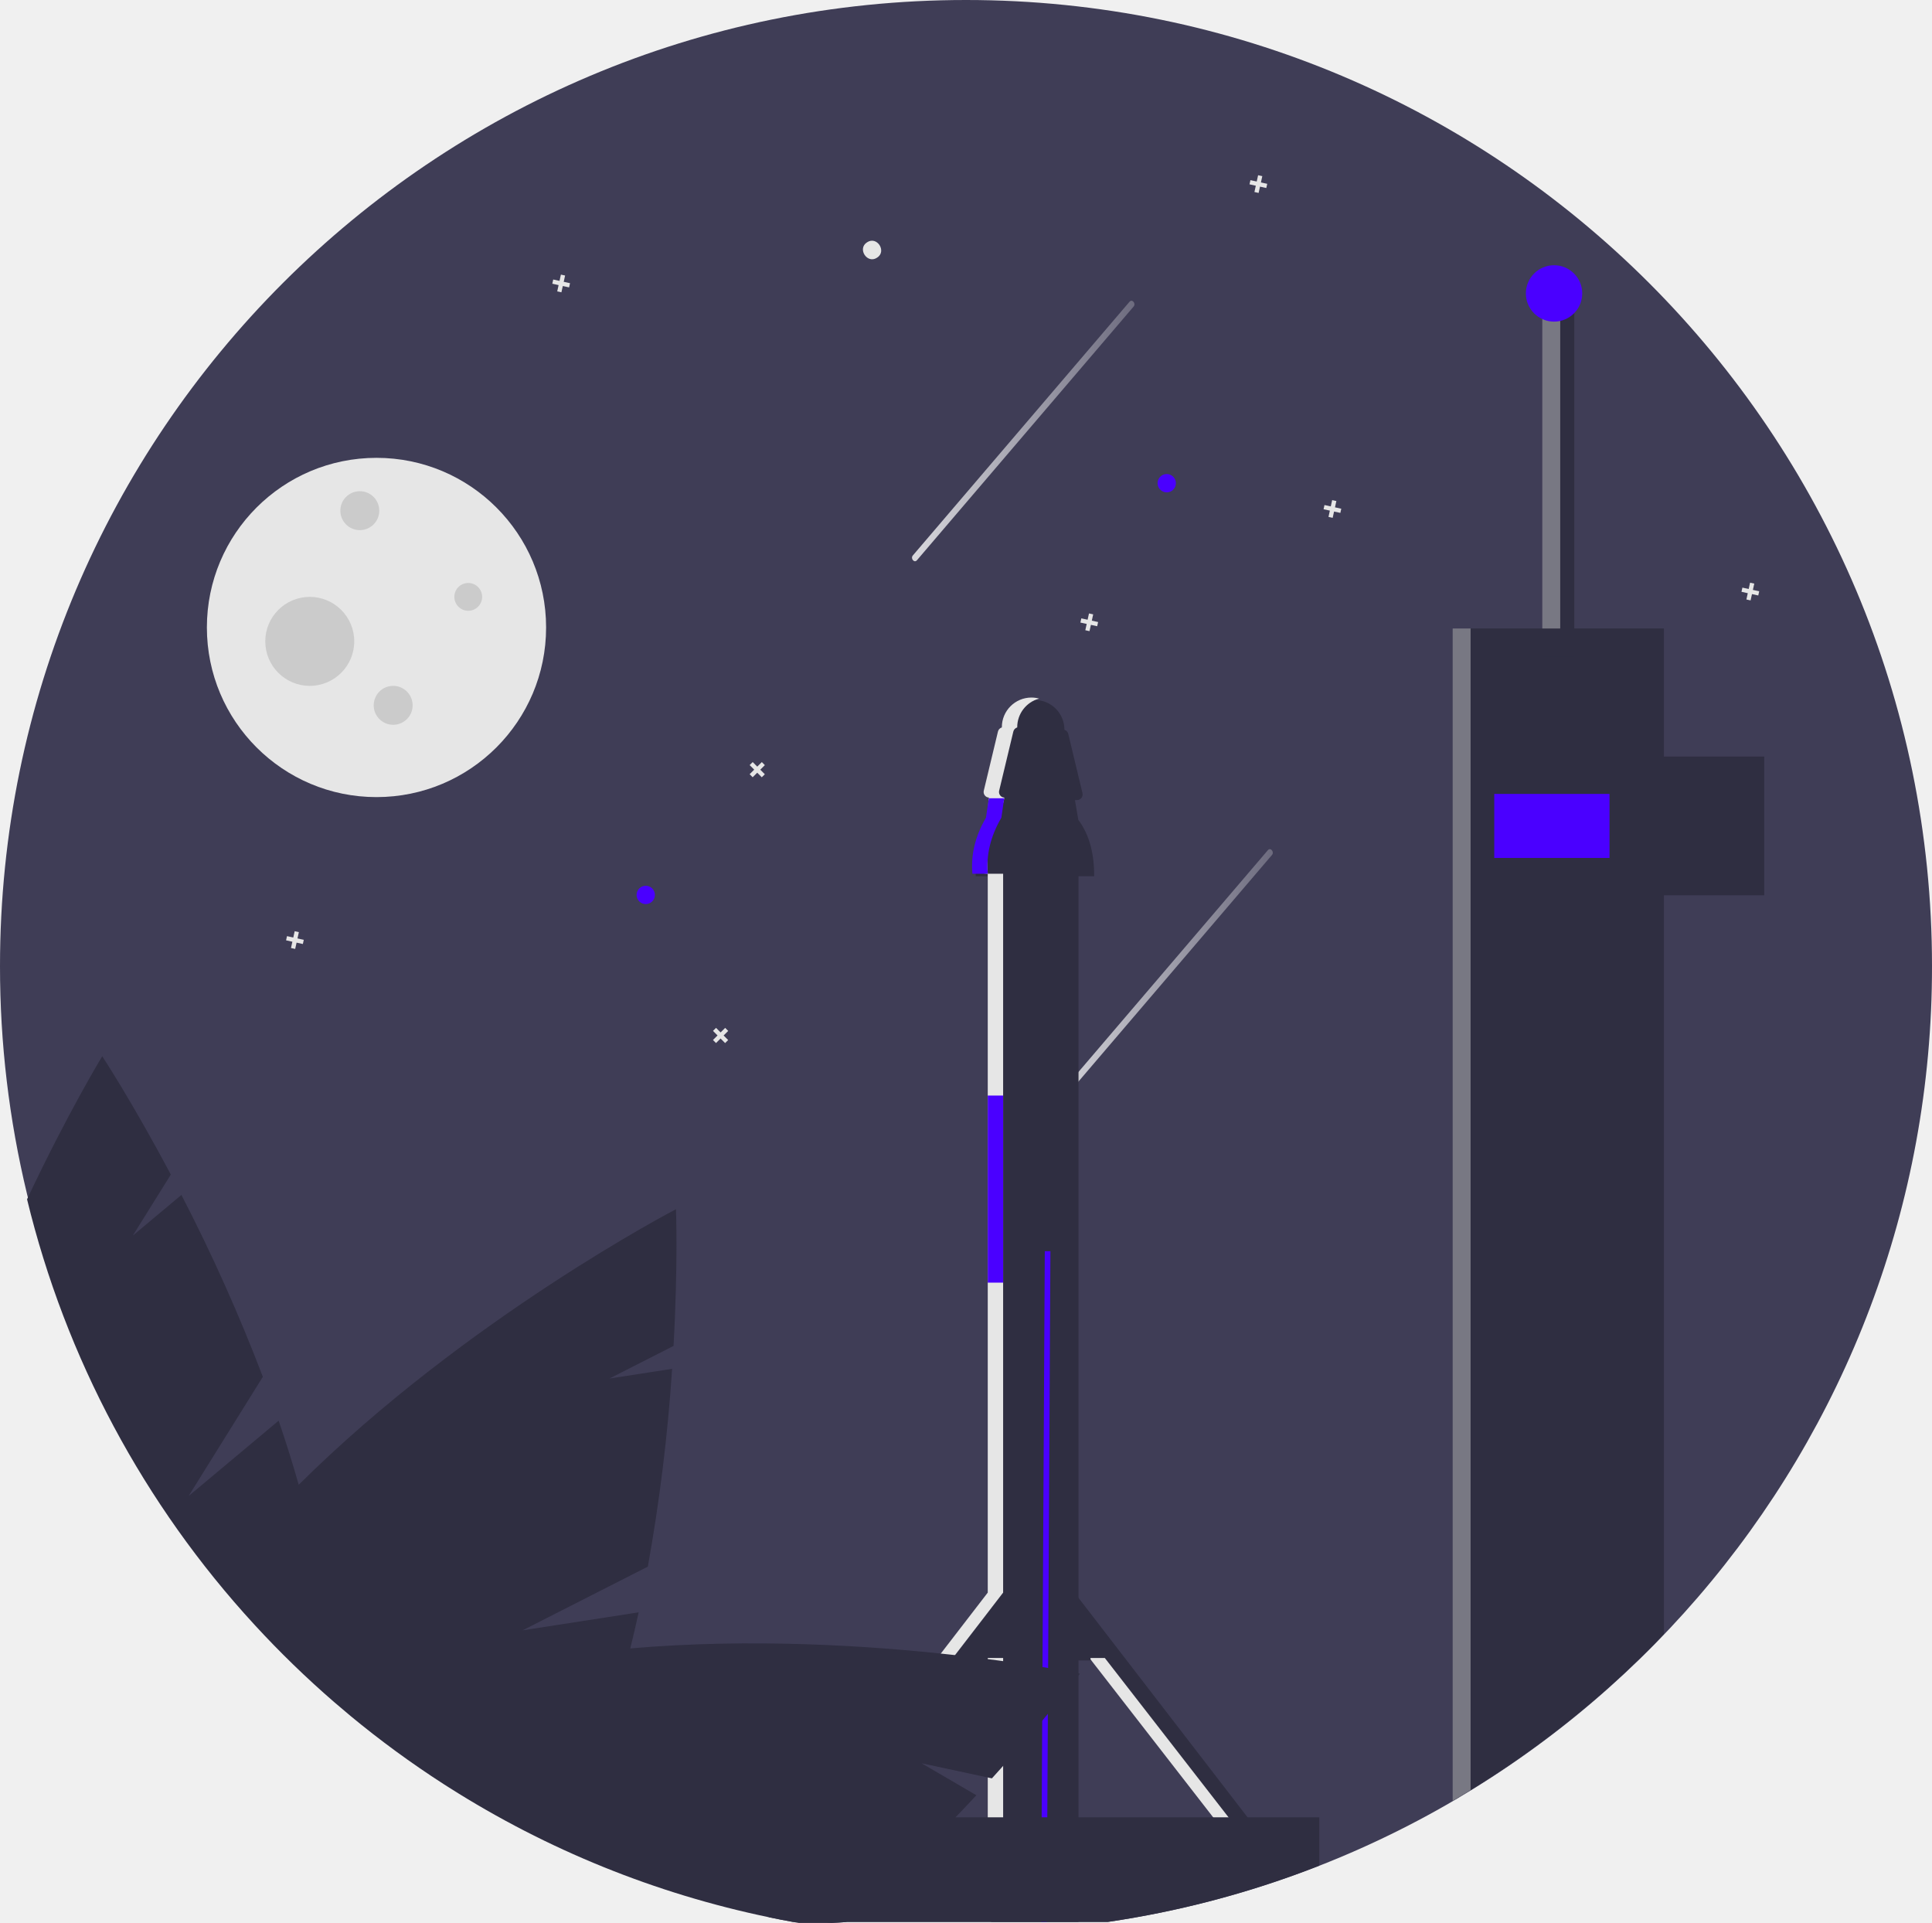
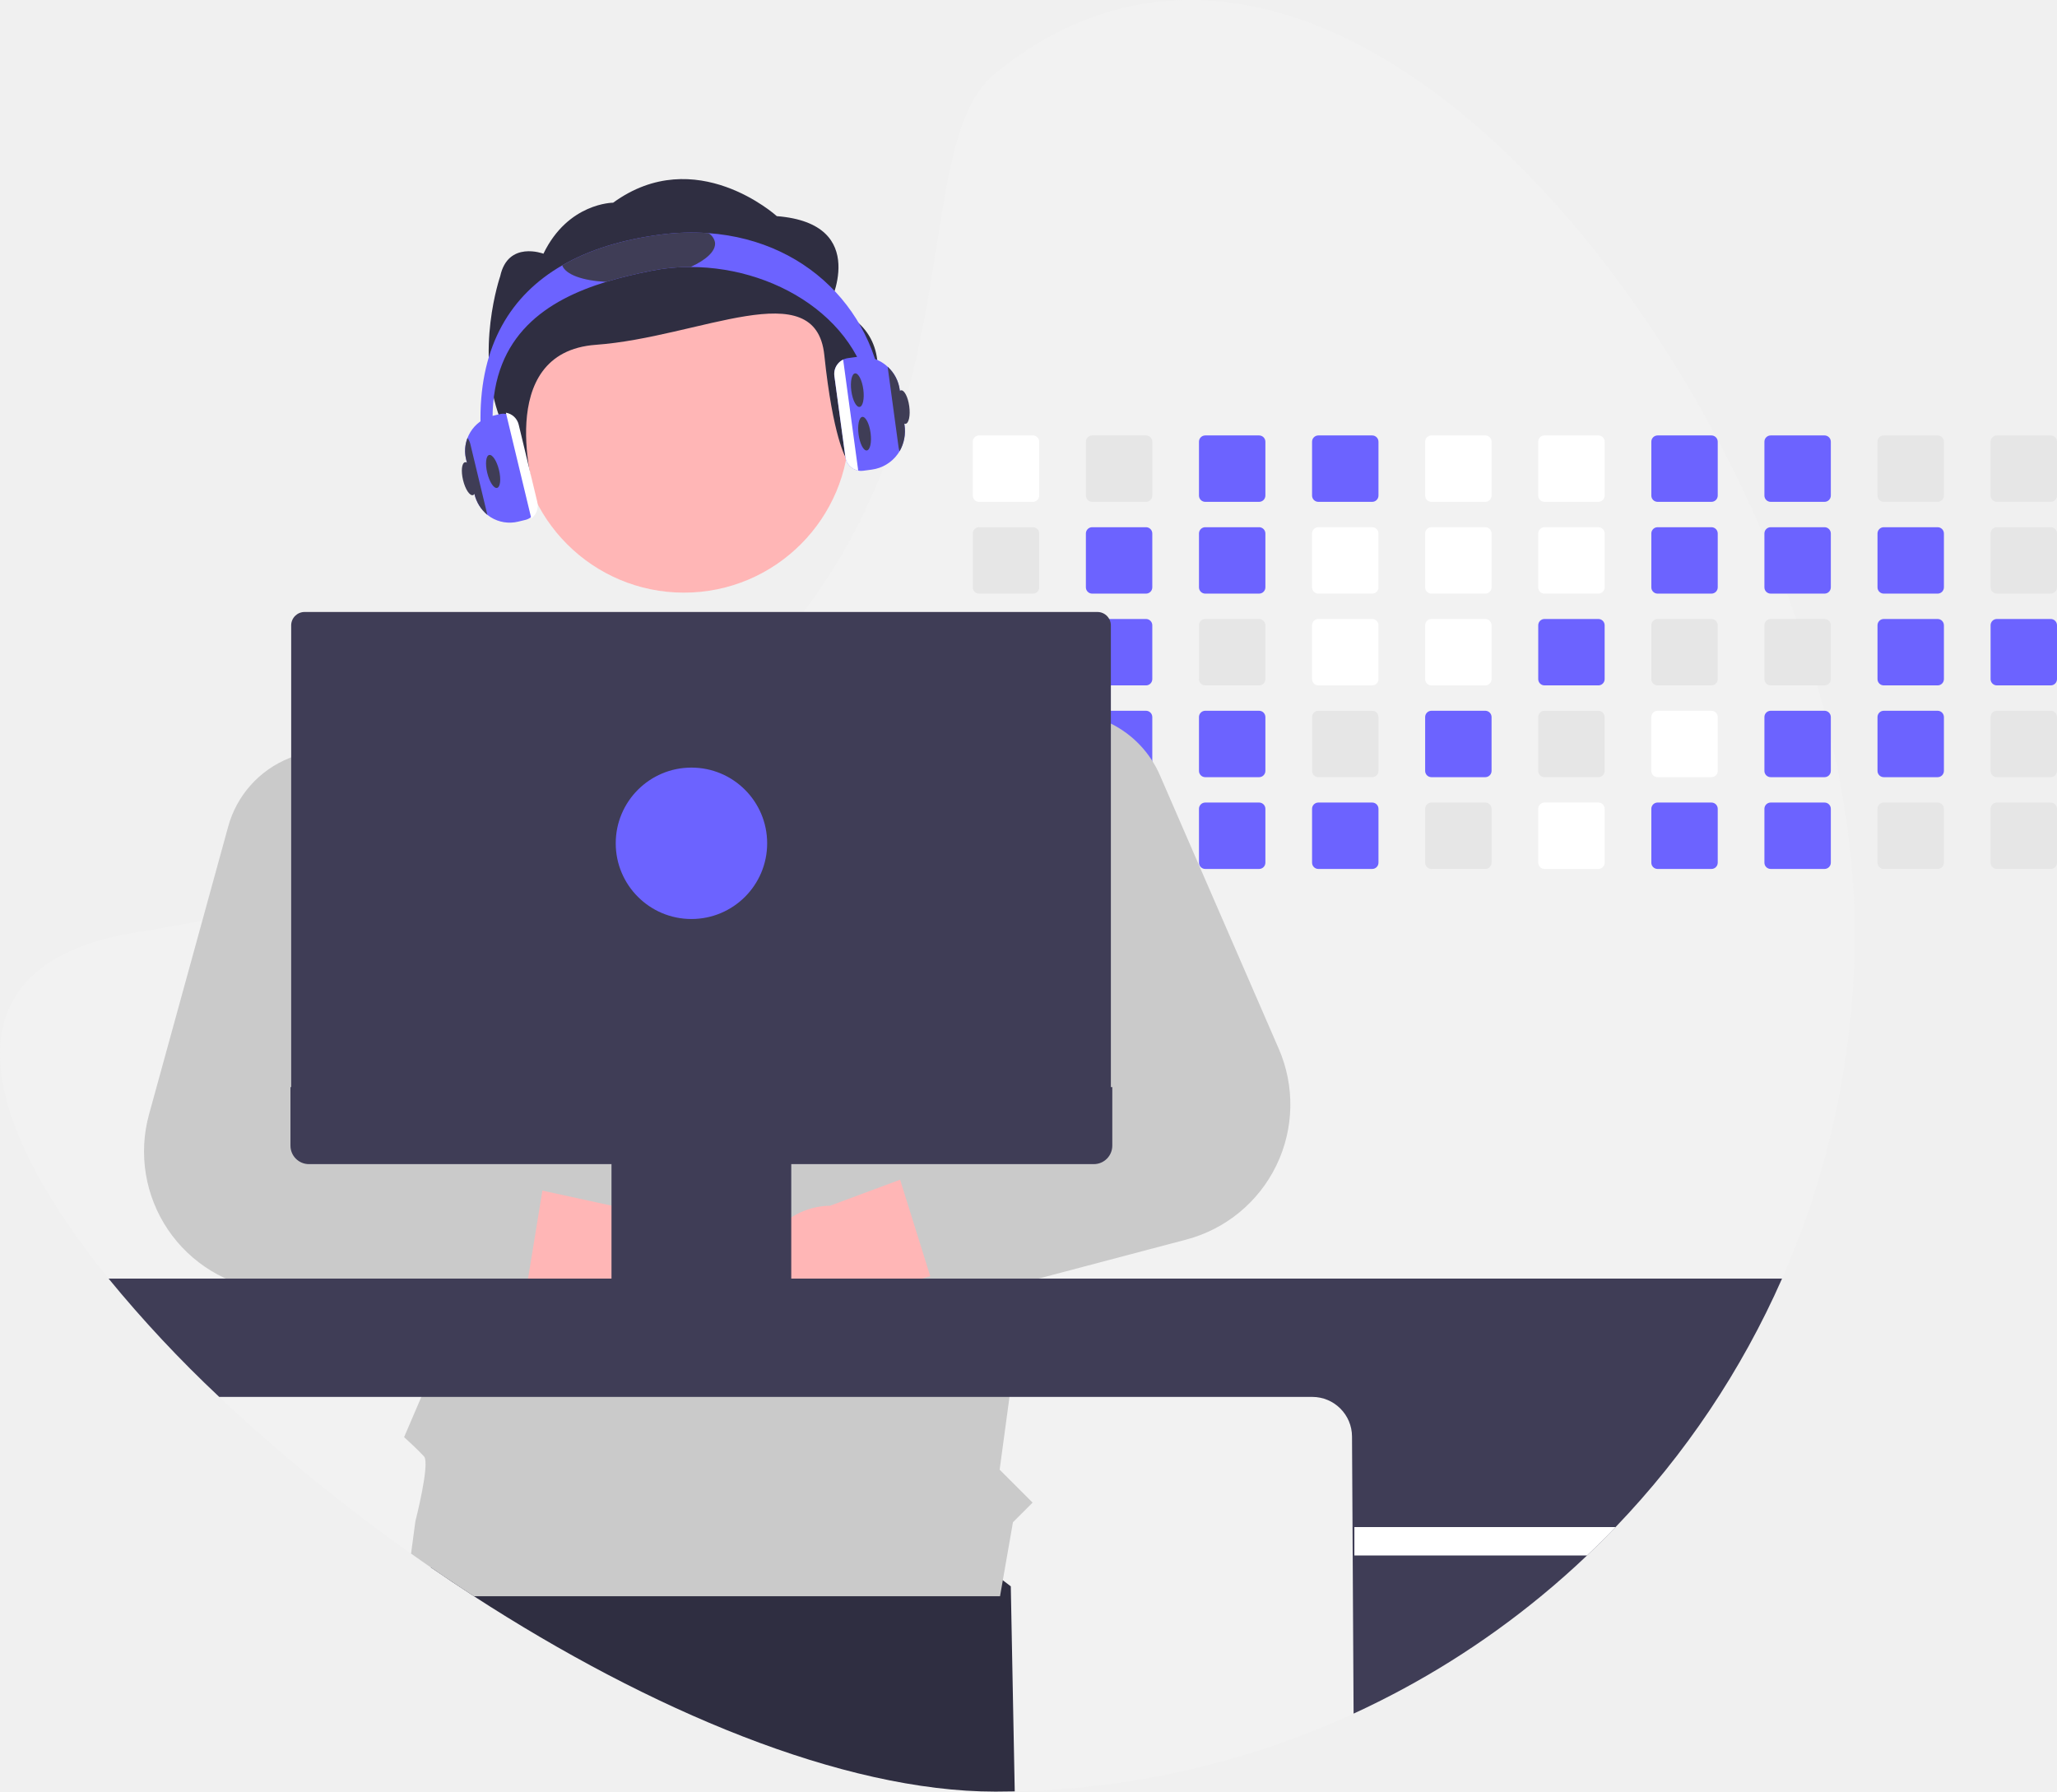
- <svg xmlns="http://www.w3.org/2000/svg" xmlns:xlink="http://www.w3.org/1999/xlink" data-name="Layer 1" width="754" height="750.36" viewBox="0 0 754 750.36">
-   <defs>
-     <linearGradient id="b13d5aa8-7d59-4aa5-8b0c-a1087af90b05-7" x1="632.931" y1="457.002" x2="719.741" y2="457.002" gradientUnits="userSpaceOnUse">
-       <stop offset="0" stop-color="#fff" />
-       <stop offset="1" stop-color="#fff" stop-opacity="0.3" />
-     </linearGradient>
-     <linearGradient id="b216fe78-eea0-4fe3-b1f5-9d415c27bb0d-8" x1="578.931" y1="243.002" x2="665.741" y2="243.002" xlink:href="#b13d5aa8-7d59-4aa5-8b0c-a1087af90b05-7" />
-   </defs>
-   <path d="M977,451.82A376.647,376.647,0,0,1,655.41,824.77H553.3c-.16.14-5.82.41-5.82.41-.95-.13-1.91-.27-2.86-.41q-10.905-1.605-21.61-3.83a372.653,372.653,0,0,1-81.03-26.75c-.27-.12-.53-.25-.8-.37a371.023,371.023,0,0,1-41.87-22.81c-.34-.21-.67-.42-1-.63-.57-.36-1.13-.71-1.69-1.08-.18-.11-.36-.22-.54-.34A376.057,376.057,0,0,1,361.41,743.72c-.54-.43-1.08-.88-1.62-1.32q-3.255-2.7-6.45-5.46c-.02-.01-.03-.03-.05-.04A380.652,380.652,0,0,1,322.32,706.82c-.03-.04-.07-.07-.1-.11a376.239,376.239,0,0,1-88.33-164.6c-.12-.44-.22-.87-.33-1.31A378.139,378.139,0,0,1,223,451.82c0-208.21,168.79-377,377-377S977,243.61,977,451.82Z" transform="translate(-223 -74.82001)" fill="#3f3d56" />
-   <path d="M634.853,507.436,667.824,468.838l32.971-38.599L719.407,408.45c1.03-1.206-.559-3.086-1.589-1.881l-32.971,38.599-32.971,38.599-18.612,21.79c-1.03,1.206.559,3.086,1.589,1.881Z" transform="translate(-223 -74.82001)" opacity="0.8" fill="url(#b13d5aa8-7d59-4aa5-8b0c-a1087af90b05-7)" />
-   <rect x="386.81" y="336.41" width="34.1" height="413.54" fill="#2f2e41" />
-   <polygon points="409.95 488.23 409.88 500.61 409.05 650.87 408.95 668.78 408.73 709.14 408.51 749.95 406.31 749.95 406.53 709.14 406.74 671.44 406.85 650.5 407.68 500.64 407.75 488.22 409.95 488.23" fill="#4a00ff" />
-   <path d="M650.031,416.73h-46.204c-.671-7.238.998-14.528,5.294-21.876l1.306-8.927h31.903l1.505,8.814C648.305,400.697,650.037,408.217,650.031,416.73Z" transform="translate(-223 -74.82001)" fill="#2f2e41" />
-   <path d="M643.318,387.027H610.396a2.2,2.2,0,0,1-2.139-2.714l5.544-23.102a2.2,2.2,0,0,1,2.139-1.687h21.833a2.2,2.2,0,0,1,2.139,1.687l5.544,23.102A2.2,2.2,0,0,1,643.318,387.027Z" transform="translate(-223 -74.82001)" fill="#2f2e41" />
-   <path d="M626.86,347.97a11.564,11.564,0,0,0-11.55,11.56v11.55h23.1V359.53A11.564,11.564,0,0,0,626.86,347.97Z" transform="translate(-223 -74.82001)" fill="#2f2e41" />
-   <polygon points="391.051 622.109 312.765 723.714 323.592 726.213 384.388 647.927 391.051 647.927 391.051 622.109" fill="#2f2e41" />
-   <polygon points="419.831 622.109 498.117 723.714 487.29 726.213 426.494 647.927 419.831 647.927 419.831 622.109" fill="#2f2e41" />
-   <path d="M872.38,320.07v392.4a378.724,378.724,0,0,1-82.45,65.08V320.07Z" transform="translate(-223 -74.82001)" fill="#2f2e41" />
-   <rect x="634.387" y="295.224" width="54.134" height="54.134" fill="#2f2e41" />
-   <rect x="601.906" y="114.5" width="12.492" height="141.581" fill="#2f2e41" />
-   <g opacity="0.4">
-     <path d="M796.93,320.07h-7V777.55q3.527-2.061,7-4.205Z" transform="translate(-223 -74.82001)" fill="#e6e6e6" />
-     <rect x="601.906" y="114.5" width="7" height="130.75" fill="#e6e6e6" />
-   </g>
-   <rect x="583.168" y="309.798" width="44.973" height="24.985" fill="#4a00ff" />
-   <circle cx="146.933" cy="244.847" r="66.193" fill="#e6e6e6" />
-   <circle cx="140.423" cy="199.271" r="7.596" fill="#cbcbcb" />
-   <circle cx="153.444" cy="275.23" r="7.596" fill="#cbcbcb" />
-   <circle cx="182.742" cy="232.91" r="5.426" fill="#cbcbcb" />
-   <circle cx="120.89" cy="250.272" r="17.362" fill="#cbcbcb" />
-   <circle cx="252.015" cy="349.213" r="3.576" fill="#4a00ff" />
-   <polygon points="283.012 401.093 281.227 402.866 279.454 401.081 278.264 402.263 280.037 404.048 278.252 405.821 279.434 407.011 281.219 405.238 282.992 407.023 284.182 405.841 282.409 404.056 284.194 402.283 283.012 401.093" fill="#e6e6e6" />
-   <polygon points="297.318 297.375 295.533 299.148 293.76 297.363 292.57 298.545 294.343 300.33 292.558 302.103 293.74 303.293 295.525 301.52 297.298 303.305 298.488 302.123 296.715 300.338 298.5 298.565 297.318 297.375" fill="#e6e6e6" />
-   <path d="M565.279,175.376c-3.862,2.573-7.815-3.551-3.878-6.01C565.262,166.793,569.215,172.917,565.279,175.376Z" transform="translate(-223 -74.82001)" fill="#e6e6e6" />
-   <polygon points="118.557 366.728 116.1 366.189 116.638 363.731 115 363.372 114.461 365.83 112.004 365.292 111.645 366.93 114.102 367.469 113.564 369.926 115.202 370.285 115.741 367.827 118.198 368.366 118.557 366.728" fill="#e6e6e6" />
-   <polygon points="494.557 71.728 492.1 71.189 492.638 68.731 491 68.372 490.461 70.83 488.004 70.292 487.645 71.93 490.102 72.469 489.564 74.926 491.202 75.285 491.741 72.827 494.198 73.366 494.557 71.728" fill="#e6e6e6" />
-   <polygon points="686.557 230.728 684.1 230.189 684.638 227.731 683 227.372 682.461 229.83 680.004 229.292 679.645 230.93 682.102 231.469 681.564 233.926 683.202 234.285 683.741 231.827 686.198 232.366 686.557 230.728" fill="#e6e6e6" />
-   <polygon points="222.46 110.506 220.003 109.967 220.541 107.51 218.903 107.151 218.364 109.608 215.906 109.07 215.547 110.708 218.005 111.247 217.467 113.705 219.105 114.063 219.644 111.606 222.101 112.144 222.46 110.506" fill="#e6e6e6" />
-   <circle cx="455.34" cy="188.551" r="3.576" fill="#4a00ff" />
-   <polygon points="428.557 242.728 426.1 242.189 426.638 239.731 425 239.372 424.461 241.83 422.004 241.292 421.645 242.93 424.102 243.469 423.564 245.926 425.202 246.285 425.741 243.827 428.198 244.366 428.557 242.728" fill="#e6e6e6" />
-   <polygon points="523.46 198.506 521.003 197.967 521.541 195.51 519.903 195.151 519.364 197.608 516.906 197.07 516.547 198.708 519.005 199.247 518.467 201.705 520.105 202.063 520.644 199.606 523.101 200.144 523.46 198.506" fill="#e6e6e6" />
-   <path d="M580.853,293.436,613.824,254.838l32.971-38.599L665.407,194.45c1.03-1.206-.559-3.086-1.589-1.881l-32.971,38.599-32.971,38.599-18.612,21.79c-1.03,1.206.559,3.086,1.589,1.881Z" transform="translate(-223 -74.82001)" opacity="0.8" fill="url(#b216fe78-eea0-4fe3-b1f5-9d415c27bb0d-8)" />
-   <rect x="385.494" y="646.969" width="6" height="102.023" fill="#e6e6e6" />
-   <path d="M628.54,347.42a11.573,11.573,0,0,0-8.55,11.15v.1a2.211,2.211,0,0,0-1.51,1.58l-5.54,23.11a2.185,2.185,0,0,0,2.01,2.69l-.04.27-.15,1-2.26,7c-4.29,7.34-4.66,14.21-3.99,21.45h5.98V696.28l-78.04,101.3L542.19,798.9l-.91,1.18-10.83-2.5,78.04-101.3V415.77l-4.99-.45c-.67-7.24.71-13.66,5-21l.26-7,.15-1,.04-.27a2.185,2.185,0,0,1-2.01-2.69l5.54-23.11a2.211,2.211,0,0,1,1.51-1.58v-.1a11.564,11.564,0,0,1,11.55-11.56A11.433,11.433,0,0,1,628.54,347.42Z" transform="translate(-223 -74.82001)" fill="#e6e6e6" />
-   <polygon points="431.177 646.969 425.594 646.969 425.594 647.506 485.974 725.255 491.062 724.081 431.177 646.969" fill="#e6e6e6" />
-   <path d="M737.88,783.96v18.85a374.502,374.502,0,0,1-82.47,21.96h-123c-3.15-.57-6.29-1.18-9.4-1.83V783.96Z" transform="translate(-223 -74.82001)" fill="#2f2e41" />
-   <path d="M632.05,725.69c-.7-.12-1.44-.24-2.2-.37-4.47-.72-9.86-1.54-16.04-2.39q-.63-.09-1.29-.18c-5.1-.69-10.71-1.39-16.76-2.08-33.17-3.73-79.5-6.72-126.78-2.61,1.17-4.7,2.25-9.4,3.27-14.08l-45.28,7.01L475.83,686.14a692.681,692.681,0,0,0,9.48-77.18l-24.46,3.78,25.01-12.72c1.79-32.03.95-53.35.95-53.35S405,589.2,339.58,654.2c-2.4-8.46-5.03-16.81-7.83-25.01l-35.14,29.4,28.97-46.52A689.2,689.2,0,0,0,293.8,541.1l-18.98,15.88,14.84-23.82c-15.02-28.35-26.76-46.17-26.76-46.17s-13.39,21.94-29.34,55.81a376.303,376.303,0,0,0,88.76,166.02,380.108,380.108,0,0,0,31.02,30.12q3.195,2.76,6.45,5.46A377.473,377.473,0,0,0,396.08,770.96c.74.48,1.48.95,2.23,1.42a375.117,375.117,0,0,0,124.7,50.56c3.11.65,6.25,1.26,9.4,1.83.77.14,1.54.28,2.31.41h12.76s5.66-.27,5.82-.41c15.85-13.87,30.22-27.89,42.61-40.81,2.82-2.93,5.53-5.81,8.14-8.61l-21.38-12.47,27.44,5.88c1.26-1.39,2.5-2.76,3.7-4.1,6.16-6.88,11.5-13.11,15.93-18.4.76-.92,1.5-1.8,2.21-2.66,8.07-9.74,12.51-15.68,12.51-15.68S640,727.01,632.05,725.69Z" transform="translate(-223 -74.82001)" fill="#2f2e41" />
-   <path d="M608.49,415.77h-5.98c-.67-7.24,1-14.53,5.29-21.87l.96-6.58.15-1h6l-.15,1L613.8,393.9c-4.29,7.34-5.96,14.63-5.29,21.87h5.98" transform="translate(-223 -74.82001)" fill="#4a00ff" />
-   <rect x="385.49" y="427.5" width="6" height="73" fill="#4a00ff" />
-   <circle cx="606.5" cy="114.5" r="11" fill="#4a00ff" />
+ <svg xmlns="http://www.w3.org/2000/svg" data-name="Layer 1" width="850.538" height="740.83" viewBox="0 0 850.538 740.83">
+   <path d="M941.609,465.125a354.21,354.21,0,0,1-98.85,245.9q-5.745,6.015-11.8,11.74-9.225,8.775-19.07,16.87a353.934,353.934,0,0,1-217.58,80.69q-3.975.09-7.98.09c-63.43,0-143.21-33.88-215.61-80.78q-8.985-5.82-17.81-11.91-4.125-2.82-8.21-5.72a730.43,730.43,0,0,1-79.32-64.8,514.116,514.116,0,0,1-45.75-48.92c-55.63-68.62-67.9-130.45,11.41-143.16q14.085-2.25,27.34-4.81,19.2-3.69,36.75-7.97,23.64-5.745,44.42-12.46,6.99-2.25,13.66-4.59c65.74-23.09,109.74-53.2,139.69-85.87q7.62-8.295,14.05-16.79a236.055,236.055,0,0,0,17.83-27.12,254.898,254.898,0,0,0,18.41-41.05l.27-.78c23.83-68.74,16.58-132.5,42.87-153.84,112.38-91.23,252.29,38.69,317.96,191.9q4.965,11.58,9.34,23.3,1.965,5.235,3.79,10.49,4.8,13.695,8.71,27.46,1.5,5.25,2.86,10.49c.97,3.77,1.9,7.53,2.76,11.29C938.139,412.305,941.609,439.455,941.609,465.125Z" transform="translate(-174.731 -79.58524)" fill="#f2f2f2" />
+   <path d="M594.309,820.325q-3.975.09-7.98.09c-63.43,0-143.21-33.88-215.61-80.78q-8.985-5.82-17.81-11.91l5.16-31.4,156.21-20.74,78.4,59.95Z" transform="translate(-174.731 -79.58524)" fill="#2f2e41" />
+   <path d="M601.829,259.635h-22.26a2.601,2.601,0,0,0-2.6,2.6v22.27a2.593,2.593,0,0,0,2.6,2.59h22.26a2.599,2.599,0,0,0,2.6-2.59v-22.27A2.608,2.608,0,0,0,601.829,259.635Z" transform="translate(-174.731 -79.58524)" fill="#fff" />
+   <path d="M601.829,297.585h-22.26a2.601,2.601,0,0,0-2.6,2.6v22.27a2.593,2.593,0,0,0,2.6,2.59h22.26a2.599,2.599,0,0,0,2.6-2.59v-22.27A2.608,2.608,0,0,0,601.829,297.585Z" transform="translate(-174.731 -79.58524)" fill="#e6e6e6" />
+   <path d="M601.829,335.535h-22.26a2.601,2.601,0,0,0-2.6,2.6v22.26a2.595,2.595,0,0,0,2.6,2.6h22.26a2.601,2.601,0,0,0,2.6-2.6v-22.26A2.608,2.608,0,0,0,601.829,335.535Z" transform="translate(-174.731 -79.58524)" fill="#e6e6e6" />
+   <path d="M604.389,375.625a2.617,2.617,0,0,0-2.56-2.14h-22.26a2.601,2.601,0,0,0-2.6,2.6v22.26a2.595,2.595,0,0,0,2.6,2.6h22.26a2.601,2.601,0,0,0,2.6-2.6v-22.26A2.313,2.313,0,0,0,604.389,375.625Z" transform="translate(-174.731 -79.58524)" fill="#e6e6e6" />
+   <path d="M602.839,411.635a2.634,2.634,0,0,0-1.01-.2h-22.26a2.595,2.595,0,0,0-2.6,2.6v22.26a2.588,2.588,0,0,0,2.6,2.6h22.26a2.601,2.601,0,0,0,2.6-2.6v-22.26A2.616,2.616,0,0,0,602.839,411.635Z" transform="translate(-174.731 -79.58524)" fill="#e6e6e6" />
+   <path d="M648.589,259.635h-22.26a2.601,2.601,0,0,0-2.6,2.6v22.27a2.593,2.593,0,0,0,2.6,2.59h22.26a2.599,2.599,0,0,0,2.6-2.59v-22.27A2.608,2.608,0,0,0,648.589,259.635Z" transform="translate(-174.731 -79.58524)" fill="#e6e6e6" />
+   <path d="M648.589,297.585h-22.26a2.601,2.601,0,0,0-2.6,2.6v22.27a2.593,2.593,0,0,0,2.6,2.59h22.26a2.599,2.599,0,0,0,2.6-2.59v-22.27A2.608,2.608,0,0,0,648.589,297.585Z" transform="translate(-174.731 -79.58524)" fill="#6c63ff" />
+   <path d="M648.589,335.535h-22.26a2.601,2.601,0,0,0-2.6,2.6v22.26a2.595,2.595,0,0,0,2.6,2.6h22.26a2.601,2.601,0,0,0,2.6-2.6v-22.26A2.608,2.608,0,0,0,648.589,335.535Z" transform="translate(-174.731 -79.58524)" fill="#6c63ff" />
+   <path d="M648.589,373.485h-22.26a2.593,2.593,0,0,0-2.46,1.78,2.478,2.478,0,0,0-.14.82v22.26a2.595,2.595,0,0,0,2.6,2.6h22.26a2.601,2.601,0,0,0,2.6-2.6v-22.26A2.608,2.608,0,0,0,648.589,373.485Z" transform="translate(-174.731 -79.58524)" fill="#6c63ff" />
+   <path d="M648.589,411.435h-22.26a2.595,2.595,0,0,0-2.6,2.6v22.26a2.595,2.595,0,0,0,2.6,2.6h22.26a2.601,2.601,0,0,0,2.6-2.6v-22.26A2.601,2.601,0,0,0,648.589,411.435Z" transform="translate(-174.731 -79.58524)" fill="#e6e6e6" />
+   <path d="M695.349,259.635h-22.26a2.601,2.601,0,0,0-2.6,2.6v22.27a2.593,2.593,0,0,0,2.6,2.59h22.26a2.599,2.599,0,0,0,2.6-2.59v-22.27A2.608,2.608,0,0,0,695.349,259.635Z" transform="translate(-174.731 -79.58524)" fill="#6c63ff" />
+   <path d="M695.349,297.585h-22.26a2.601,2.601,0,0,0-2.6,2.6v22.27a2.593,2.593,0,0,0,2.6,2.59h22.26a2.599,2.599,0,0,0,2.6-2.59v-22.27A2.608,2.608,0,0,0,695.349,297.585Z" transform="translate(-174.731 -79.58524)" fill="#6c63ff" />
+   <path d="M695.349,335.535h-22.26a2.601,2.601,0,0,0-2.6,2.6v22.26a2.595,2.595,0,0,0,2.6,2.6h22.26a2.601,2.601,0,0,0,2.6-2.6v-22.26A2.608,2.608,0,0,0,695.349,335.535Z" transform="translate(-174.731 -79.58524)" fill="#e6e6e6" />
+   <path d="M695.349,373.485h-22.26a2.601,2.601,0,0,0-2.6,2.6v22.26a2.595,2.595,0,0,0,2.6,2.6h22.26a2.601,2.601,0,0,0,2.6-2.6v-22.26A2.608,2.608,0,0,0,695.349,373.485Z" transform="translate(-174.731 -79.58524)" fill="#6c63ff" />
+   <path d="M695.349,411.435h-22.26a2.595,2.595,0,0,0-2.6,2.6v22.26a2.595,2.595,0,0,0,2.6,2.6h22.26a2.601,2.601,0,0,0,2.6-2.6v-22.26A2.601,2.601,0,0,0,695.349,411.435Z" transform="translate(-174.731 -79.58524)" fill="#6c63ff" />
+   <path d="M742.109,259.635h-22.26a2.601,2.601,0,0,0-2.6,2.6v22.27a2.593,2.593,0,0,0,2.6,2.59h22.26a2.599,2.599,0,0,0,2.6-2.59v-22.27A2.608,2.608,0,0,0,742.109,259.635Z" transform="translate(-174.731 -79.58524)" fill="#6c63ff" />
+   <path d="M742.109,297.585h-22.26a2.601,2.601,0,0,0-2.6,2.6v22.27a2.593,2.593,0,0,0,2.6,2.59h22.26a2.599,2.599,0,0,0,2.6-2.59v-22.27A2.608,2.608,0,0,0,742.109,297.585Z" transform="translate(-174.731 -79.58524)" fill="#fff" />
+   <path d="M742.109,335.535h-22.26a2.601,2.601,0,0,0-2.6,2.6v22.26a2.595,2.595,0,0,0,2.6,2.6h22.26a2.601,2.601,0,0,0,2.6-2.6v-22.26A2.608,2.608,0,0,0,742.109,335.535Z" transform="translate(-174.731 -79.58524)" fill="#fff" />
+   <path d="M742.109,373.485h-22.26a2.601,2.601,0,0,0-2.6,2.6v22.26a2.595,2.595,0,0,0,2.6,2.6h22.26a2.601,2.601,0,0,0,2.6-2.6v-22.26A2.608,2.608,0,0,0,742.109,373.485Z" transform="translate(-174.731 -79.58524)" fill="#e6e6e6" />
+   <path d="M742.109,411.435h-22.26a2.595,2.595,0,0,0-2.6,2.6v22.26a2.595,2.595,0,0,0,2.6,2.6h22.26a2.601,2.601,0,0,0,2.6-2.6v-22.26A2.601,2.601,0,0,0,742.109,411.435Z" transform="translate(-174.731 -79.58524)" fill="#6c63ff" />
+   <path d="M788.869,259.635h-22.27a2.599,2.599,0,0,0-2.59,2.6v22.27a2.591,2.591,0,0,0,2.59,2.59h22.27a2.599,2.599,0,0,0,2.6-2.59v-22.27A2.608,2.608,0,0,0,788.869,259.635Z" transform="translate(-174.731 -79.58524)" fill="#fff" />
+   <path d="M788.869,297.585h-22.27a2.599,2.599,0,0,0-2.59,2.6v22.27a2.59,2.59,0,0,0,2.59,2.59h22.27a2.599,2.599,0,0,0,2.6-2.59v-22.27A2.608,2.608,0,0,0,788.869,297.585Z" transform="translate(-174.731 -79.58524)" fill="#fff" />
+   <path d="M788.869,335.535h-22.27a2.599,2.599,0,0,0-2.59,2.6v22.26a2.593,2.593,0,0,0,2.59,2.6h22.27a2.601,2.601,0,0,0,2.6-2.6v-22.26A2.608,2.608,0,0,0,788.869,335.535Z" transform="translate(-174.731 -79.58524)" fill="#fff" />
+   <path d="M788.869,373.485h-22.27a2.599,2.599,0,0,0-2.59,2.6v22.26a2.593,2.593,0,0,0,2.59,2.6h22.27a2.601,2.601,0,0,0,2.6-2.6v-22.26A2.608,2.608,0,0,0,788.869,373.485Z" transform="translate(-174.731 -79.58524)" fill="#6c63ff" />
+   <path d="M788.869,411.435h-22.27a2.593,2.593,0,0,0-2.59,2.6v22.26a2.593,2.593,0,0,0,2.59,2.6h22.27a2.601,2.601,0,0,0,2.6-2.6v-22.26A2.601,2.601,0,0,0,788.869,411.435Z" transform="translate(-174.731 -79.58524)" fill="#e6e6e6" />
+   <path d="M835.629,259.635h-22.27a2.599,2.599,0,0,0-2.59,2.6v22.27a2.591,2.591,0,0,0,2.59,2.59h22.27a2.599,2.599,0,0,0,2.6-2.59v-22.27A2.608,2.608,0,0,0,835.629,259.635Z" transform="translate(-174.731 -79.58524)" fill="#fff" />
+   <path d="M835.629,297.585h-22.27a2.599,2.599,0,0,0-2.59,2.6v22.27a2.59,2.59,0,0,0,2.59,2.59h22.27a2.599,2.599,0,0,0,2.6-2.59v-22.27A2.608,2.608,0,0,0,835.629,297.585Z" transform="translate(-174.731 -79.58524)" fill="#fff" />
+   <path d="M835.629,335.535h-22.27a2.599,2.599,0,0,0-2.59,2.6v22.26a2.593,2.593,0,0,0,2.59,2.6h22.27a2.601,2.601,0,0,0,2.6-2.6v-22.26A2.608,2.608,0,0,0,835.629,335.535Z" transform="translate(-174.731 -79.58524)" fill="#6c63ff" />
+   <path d="M835.629,373.485h-22.27a2.599,2.599,0,0,0-2.59,2.6v22.26a2.593,2.593,0,0,0,2.59,2.6h22.27a2.601,2.601,0,0,0,2.6-2.6v-22.26A2.608,2.608,0,0,0,835.629,373.485Z" transform="translate(-174.731 -79.58524)" fill="#e6e6e6" />
+   <path d="M835.629,411.435h-22.27a2.593,2.593,0,0,0-2.59,2.6v22.26a2.593,2.593,0,0,0,2.59,2.6h22.27a2.601,2.601,0,0,0,2.6-2.6v-22.26A2.601,2.601,0,0,0,835.629,411.435Z" transform="translate(-174.731 -79.58524)" fill="#fff" />
+   <path d="M882.389,259.635h-22.27a2.599,2.599,0,0,0-2.59,2.6v22.27a2.591,2.591,0,0,0,2.59,2.59h22.27a2.599,2.599,0,0,0,2.6-2.59v-22.27A2.608,2.608,0,0,0,882.389,259.635Z" transform="translate(-174.731 -79.58524)" fill="#6c63ff" />
+   <path d="M882.389,297.585h-22.27a2.599,2.599,0,0,0-2.59,2.6v22.27a2.59,2.59,0,0,0,2.59,2.59h22.27a2.599,2.599,0,0,0,2.6-2.59v-22.27A2.608,2.608,0,0,0,882.389,297.585Z" transform="translate(-174.731 -79.58524)" fill="#6c63ff" />
+   <path d="M882.389,335.535h-22.27a2.599,2.599,0,0,0-2.59,2.6v22.26a2.593,2.593,0,0,0,2.59,2.6h22.27a2.601,2.601,0,0,0,2.6-2.6v-22.26A2.608,2.608,0,0,0,882.389,335.535Z" transform="translate(-174.731 -79.58524)" fill="#e6e6e6" />
+   <path d="M882.389,373.485h-22.27a2.599,2.599,0,0,0-2.59,2.6v22.26a2.593,2.593,0,0,0,2.59,2.6h22.27a2.601,2.601,0,0,0,2.6-2.6v-22.26A2.608,2.608,0,0,0,882.389,373.485Z" transform="translate(-174.731 -79.58524)" fill="#fff" />
+   <path d="M882.389,411.435h-22.27a2.593,2.593,0,0,0-2.59,2.6v22.26a2.593,2.593,0,0,0,2.59,2.6h22.27a2.601,2.601,0,0,0,2.6-2.6v-22.26A2.601,2.601,0,0,0,882.389,411.435Z" transform="translate(-174.731 -79.58524)" fill="#6c63ff" />
+   <path d="M929.149,259.635h-22.27a2.599,2.599,0,0,0-2.59,2.6v22.27a2.591,2.591,0,0,0,2.59,2.59h22.27a2.599,2.599,0,0,0,2.6-2.59v-22.27A2.608,2.608,0,0,0,929.149,259.635Z" transform="translate(-174.731 -79.58524)" fill="#6c63ff" />
+   <path d="M929.149,297.585h-22.27a2.599,2.599,0,0,0-2.59,2.6v22.27a2.59,2.59,0,0,0,2.59,2.59h22.27a2.599,2.599,0,0,0,2.6-2.59v-22.27A2.608,2.608,0,0,0,929.149,297.585Z" transform="translate(-174.731 -79.58524)" fill="#6c63ff" />
+   <path d="M929.149,335.535h-22.27a2.599,2.599,0,0,0-2.59,2.6v22.26a2.593,2.593,0,0,0,2.59,2.6h22.27a2.601,2.601,0,0,0,2.6-2.6v-22.26A2.608,2.608,0,0,0,929.149,335.535Z" transform="translate(-174.731 -79.58524)" fill="#e6e6e6" />
+   <path d="M929.149,373.485h-22.27a2.599,2.599,0,0,0-2.59,2.6v22.26a2.593,2.593,0,0,0,2.59,2.6h22.27a2.601,2.601,0,0,0,2.6-2.6v-22.26A2.608,2.608,0,0,0,929.149,373.485Z" transform="translate(-174.731 -79.58524)" fill="#6c63ff" />
+   <path d="M929.149,411.435h-22.27a2.593,2.593,0,0,0-2.59,2.6v22.26a2.593,2.593,0,0,0,2.59,2.6h22.27a2.601,2.601,0,0,0,2.6-2.6v-22.26A2.601,2.601,0,0,0,929.149,411.435Z" transform="translate(-174.731 -79.58524)" fill="#6c63ff" />
+   <path d="M975.909,259.635h-22.27a2.599,2.599,0,0,0-2.59,2.6v22.27a2.591,2.591,0,0,0,2.59,2.59h22.27a2.599,2.599,0,0,0,2.6-2.59v-22.27A2.608,2.608,0,0,0,975.909,259.635Z" transform="translate(-174.731 -79.58524)" fill="#e6e6e6" />
+   <path d="M975.909,297.585h-22.27a2.599,2.599,0,0,0-2.59,2.6v22.27a2.59,2.59,0,0,0,2.59,2.59h22.27a2.599,2.599,0,0,0,2.6-2.59v-22.27A2.608,2.608,0,0,0,975.909,297.585Z" transform="translate(-174.731 -79.58524)" fill="#6c63ff" />
+   <path d="M975.909,335.535h-22.27a2.599,2.599,0,0,0-2.59,2.6v22.26a2.593,2.593,0,0,0,2.59,2.6h22.27a2.601,2.601,0,0,0,2.6-2.6v-22.26A2.608,2.608,0,0,0,975.909,335.535Z" transform="translate(-174.731 -79.58524)" fill="#6c63ff" />
+   <path d="M975.909,373.485h-22.27a2.599,2.599,0,0,0-2.59,2.6v22.26a2.593,2.593,0,0,0,2.59,2.6h22.27a2.601,2.601,0,0,0,2.6-2.6v-22.26A2.608,2.608,0,0,0,975.909,373.485Z" transform="translate(-174.731 -79.58524)" fill="#6c63ff" />
+   <path d="M975.909,411.435h-22.27a2.593,2.593,0,0,0-2.59,2.6v22.26a2.593,2.593,0,0,0,2.59,2.6h22.27a2.601,2.601,0,0,0,2.6-2.6v-22.26A2.601,2.601,0,0,0,975.909,411.435Z" transform="translate(-174.731 -79.58524)" fill="#e6e6e6" />
+   <path d="M1022.669,259.635h-22.27a2.599,2.599,0,0,0-2.59,2.6v22.27a2.591,2.591,0,0,0,2.59,2.59h22.27a2.599,2.599,0,0,0,2.6-2.59v-22.27A2.608,2.608,0,0,0,1022.669,259.635Z" transform="translate(-174.731 -79.58524)" fill="#e6e6e6" />
+   <path d="M1022.669,297.585h-22.27a2.599,2.599,0,0,0-2.59,2.6v22.27a2.591,2.591,0,0,0,2.59,2.59h22.27a2.599,2.599,0,0,0,2.6-2.59v-22.27A2.608,2.608,0,0,0,1022.669,297.585Z" transform="translate(-174.731 -79.58524)" fill="#e6e6e6" />
+   <path d="M1022.669,335.535h-22.27a2.599,2.599,0,0,0-2.59,2.6v22.26a2.593,2.593,0,0,0,2.59,2.6h22.27a2.601,2.601,0,0,0,2.6-2.6v-22.26A2.608,2.608,0,0,0,1022.669,335.535Z" transform="translate(-174.731 -79.58524)" fill="#6c63ff" />
+   <path d="M1022.669,373.485h-22.27a2.599,2.599,0,0,0-2.59,2.6v22.26a2.593,2.593,0,0,0,2.59,2.6h22.27a2.601,2.601,0,0,0,2.6-2.6v-22.26A2.608,2.608,0,0,0,1022.669,373.485Z" transform="translate(-174.731 -79.58524)" fill="#e6e6e6" />
+   <path d="M1022.669,411.435h-22.27a2.593,2.593,0,0,0-2.59,2.6v22.26a2.593,2.593,0,0,0,2.59,2.6h22.27a2.601,2.601,0,0,0,2.6-2.6v-22.26A2.601,2.601,0,0,0,1022.669,411.435Z" transform="translate(-174.731 -79.58524)" fill="#e6e6e6" />
+   <polygon points="336.095 660.051 335.475 660.051 336.005 659.981 336.095 660.051" fill="#2f2e41" />
+   <circle id="b6132315-04e2-4cdb-a713-107c9cd58b0b" data-name="ab6171fa-7d69-4734-b81c-8dff60f9761b" cx="282.814" cy="176.733" r="68.322" fill="#ffb6b6" />
+   <path id="f4304bdd-ba2d-4fff-b404-410205410c5d-542" data-name="bf427902-b9bf-4946-b5d7-5c1c7e04535e" d="M517.377,206.226s17.869-34.161-21.444-37.266c0,0-33.515-30.402-67.676-5.558,0,0-18.633,0-28.823,21.086,0,0-14.655-5.558-17.876,9.317,0,0-10.723,31.055,0,59.005,10.723,27.95,14.285,31.055,14.285,31.055s-17.621-58.598,25.27-61.704,90.887-29.909,94.461,4.251,8.953,42.578,8.953,42.578S558.479,220.201,517.377,206.226Z" transform="translate(-174.731 -79.58524)" fill="#2f2e41" />
+   <path d="M634.279,424.695l-.22,1.16-2.47,13.04-17.07,90.2-1.01,5.31-2.12,11.23-2.9,15.32-6.43,33.95-1.84,9.73-.69,3.65-.24,1.28-1.91,10.07-.58,3.04-4.66,34.53-4.07,30.09,13.62,13.62-8.12,8.12-5.33,30.53.01.07H370.719q-13.2-8.55-26.02-17.63l1.79-13.4s6.16-23.93,3.57-26.79c-2.58-2.86-8.24-7.97-8.24-7.97l7.13-16.64.99-2.31-1.66-34.43-.04-.83-.55-11.35-.07-1.46-.11-2.19-2.11-43.68-.04-.72-.64-13.24-.6-12.59-.26-5.31-2.57-53.13-1.74-36.08-1.52-31.41,6.11-2.07,65.35-22.21,27.07-35.19,56.34.42,27.58.21,46.02,42.68,10.47,5,.08.04,7.51,3.59,19.04,9.09,20.13,9.62,10.33,4.93Z" transform="translate(-174.731 -79.58524)" fill="#cacaca" />
+   <path d="M443.84,637.136a30.286,30.286,0,0,1-40.664-22.43L296.617,599.588l37.043-41.902,95.511,20.78a30.45,30.45,0,0,1,14.669,58.67Z" transform="translate(-174.731 -79.58524)" fill="#ffb6b6" />
+   <path d="M396.329,560.955a13.522,13.522,0,0,0-7.89-4.87l-43.72-9.09-4.49-.93a18.933,18.933,0,0,1-12.53-9.07,19.161,19.161,0,0,1-2.45-7.9,18.895,18.895,0,0,1,.89-7.48l15.15-45.65,9.83-29.62a41.792,41.792,0,0,0,2.09-11.05,43.349,43.349,0,0,0-9.07-28.89,42.693,42.693,0,0,0-49.01-13.64c-.25.09-.51.19-.76.29a42.583,42.583,0,0,0-25.31,28.41l-10.68,38.85-22.03,80.09a57.766,57.766,0,0,0,48.96,72.68l62.97,7.38,29.14,3.42a13.497,13.497,0,0,0,14.84-10.73,4.895,4.895,0,0,0,.11-.55l.7-4.32,5.93-36.38.06-.37A13.475,13.475,0,0,0,396.329,560.955Z" transform="translate(-174.731 -79.58524)" fill="#cacaca" />
+   <path d="M511.714,638.302a30.286,30.286,0,0,0,37.094-27.94l103.362-29.994L609.588,544.109l-91.626,34.041a30.45,30.45,0,0,0-6.249,60.152Z" transform="translate(-174.731 -79.58524)" fill="#ffb6b6" />
+   <path d="M703.489,513.275,654.329,400.135a42.819,42.819,0,0,0-20.27-21.35,43.356,43.356,0,0,0-8.78-3.2c-.47-.12-.94-.23-1.41-.32a42.132,42.132,0,0,0-19.48.36,42.814,42.814,0,0,0-27.34,21.73,1.004,1.004,0,0,0-.08.14,43.1,43.1,0,0,0-.37,38.85l.61,1.22,34.74,69.77a18.9,18.9,0,0,1-10.5,26.19l-2.44.88-43.88,15.85a13.497,13.497,0,0,0-8.33,16.79l.11.35,12.3,39.36c.06.18.12.36.19.54a7.054,7.054,0,0,0,.4.99,13.482,13.482,0,0,0,15.81,7.53l23.68-6.25,4.83-1.28,61.15-16.15a57.76,57.76,0,0,0,38.22-78.86Z" transform="translate(-174.731 -79.58524)" fill="#cacaca" />
+   <path d="M219.629,608.285a514.116,514.116,0,0,0,45.75,48.92h451.97a16.446,16.446,0,0,1,16.42,16.43l.65,114.53a355.43,355.43,0,0,0,77.47-48.53q9.84-8.085,19.07-16.87,6.045-5.73,11.8-11.74a355.629,355.629,0,0,0,68.82-102.74Z" transform="translate(-174.731 -79.58524)" fill="#3f3d56" />
+   <path d="M842.759,711.025q-5.745,6.015-11.8,11.74H734.749v-11.74Z" transform="translate(-174.731 -79.58524)" fill="#fff" />
+   <path d="M633.379,335.535a5.538,5.538,0,0,0-4.87-2.9H300.669a5.555,5.555,0,0,0-5.54,5.55v196.22H634.059V338.185A5.385,5.385,0,0,0,633.379,335.535Z" transform="translate(-174.731 -79.58524)" fill="#3f3d56" />
+   <path d="M294.832,529.092V553.306a7.644,7.644,0,0,0,7.644,7.644H427.573v47.787h-1.662a.993.993,0,0,0-.993.993v3.324a.993.993,0,0,0,.993.993h77.658a.993.993,0,0,0,.993-.993v-3.324a.993.993,0,0,0-.993-.993h-1.662V560.95H627.004a7.644,7.644,0,0,0,7.644-7.644V529.092Z" transform="translate(-174.731 -79.58524)" fill="#3f3d56" />
+   <circle cx="285.903" cy="348.704" r="31.306" fill="#6c63ff" />
+   <path d="M540.399,252.585h-5c0-37.8-37.41-62.57-75.15-62.59a82.382,82.382,0,0,0-16.35,1.59c-6.06,1.21-12.35,2.66-18.53,4.55-24.37,7.47-46.97,21.91-46.97,56.45a78.591,78.591,0,0,0,2.54,19.88l-4.84,1.26a83.876,83.876,0,0,1-2.7-21.14c0-30.18,12.39-50.91,33.79-63.27,11.25-6.5,24.98-10.69,40.71-12.73a97.131,97.131,0,0,1,19.75-.6C511.049,179.105,540.399,212.385,540.399,252.585Z" transform="translate(-174.731 -79.58524)" fill="#6c63ff" />
+   <path d="M548.729,255.355l-1.97-14.56a15.71,15.71,0,0,0-5-9.56,15.816,15.816,0,0,0-13.25-4l-3.13.43a6.524,6.524,0,0,0-4.35,2.53,6.548,6.548,0,0,0-1.29,4.87l4.55,33.54a6.577,6.577,0,0,0,5.3,5.57,6.154,6.154,0,0,0,1.22.12,6.499,6.499,0,0,0,.88-.06l3.5-.47a15.791,15.791,0,0,0,10.74-6.43c.27-.38.53-.77.77-1.17A16.748,16.748,0,0,0,548.729,255.355Z" transform="translate(-174.731 -79.58524)" fill="#6c63ff" />
+   <path d="M523.359,228.275a6.432,6.432,0,0,0-2.33,1.92,6.548,6.548,0,0,0-1.29,4.87l4.55,33.54a6.577,6.577,0,0,0,5.3,5.57Z" transform="translate(-174.731 -79.58524)" fill="#fff" />
+   <path d="M548.729,255.355l-1.97-14.56a15.71,15.71,0,0,0-5-9.56l4.53,33.37a6.176,6.176,0,0,0,.41,1.56A16.748,16.748,0,0,0,548.729,255.355Z" transform="translate(-174.731 -79.58524)" fill="#3f3d56" />
+   <ellipse cx="532.218" cy="258.909" rx="2.5" ry="7" transform="translate(-204.7047 -5.69071) rotate(-7.72549)" fill="#3f3d56" />
+   <ellipse cx="529.218" cy="240.909" rx="2.5" ry="7" transform="translate(-202.3122 -6.25736) rotate(-7.72549)" fill="#3f3d56" />
+   <ellipse cx="548.218" cy="247.909" rx="2.5" ry="7" transform="translate(-203.0808 -3.63971) rotate(-7.72549)" fill="#3f3d56" />
+   <path d="M460.249,189.995a82.382,82.382,0,0,0-16.35,1.59c-6.06,1.21-12.35,2.66-18.53,4.55-9.65-.47-16.75-2.97-18.18-6.82,11.25-6.5,24.98-10.69,40.71-12.73a97.131,97.131,0,0,1,19.75-.6,5.727,5.727,0,0,1,2.72,3.82C470.839,183.285,466.869,186.985,460.249,189.995Z" transform="translate(-174.731 -79.58524)" fill="#3f3d56" />
+   <path d="M396.409,287.285l-7.7-32.01a6.024,6.024,0,0,0-4.88-4.55,6.733,6.733,0,0,0-1-.08,6.026,6.026,0,0,0-1.4.17l-2.98.72a14.904,14.904,0,0,0-10.99,17.96l3.45,14.36a15.845,15.845,0,0,0,5.34,8.62,14.045,14.045,0,0,0,1.36.97,14.809,14.809,0,0,0,11.37,1.84l2.97-.72a5.84,5.84,0,0,0,2.17-1.01A5.993,5.993,0,0,0,396.409,287.285Z" transform="translate(-174.731 -79.58524)" fill="#6c63ff" />
+   <ellipse cx="378.629" cy="274.523" rx="2.5" ry="7" transform="translate(-228.4506 16.61926) rotate(-13.53051)" fill="#3f3d56" />
+   <ellipse cx="368.629" cy="277.523" rx="2.5" ry="7" transform="translate(-229.4301 14.36289) rotate(-13.53051)" fill="#3f3d56" />
+   <path d="M396.899,287.165l-7.7-32.01a6.532,6.532,0,0,0-5.29-4.92l10.51,43.72A6.511,6.511,0,0,0,396.899,287.165Z" transform="translate(-174.731 -79.58524)" fill="#fff" />
+   <path d="M369.199,263.155a6.476,6.476,0,0,0-1.17-2.45,14.725,14.725,0,0,0-.57,8.79l3.45,14.36a15.845,15.845,0,0,0,5.34,8.62Z" transform="translate(-174.731 -79.58524)" fill="#3f3d56" />
</svg>
